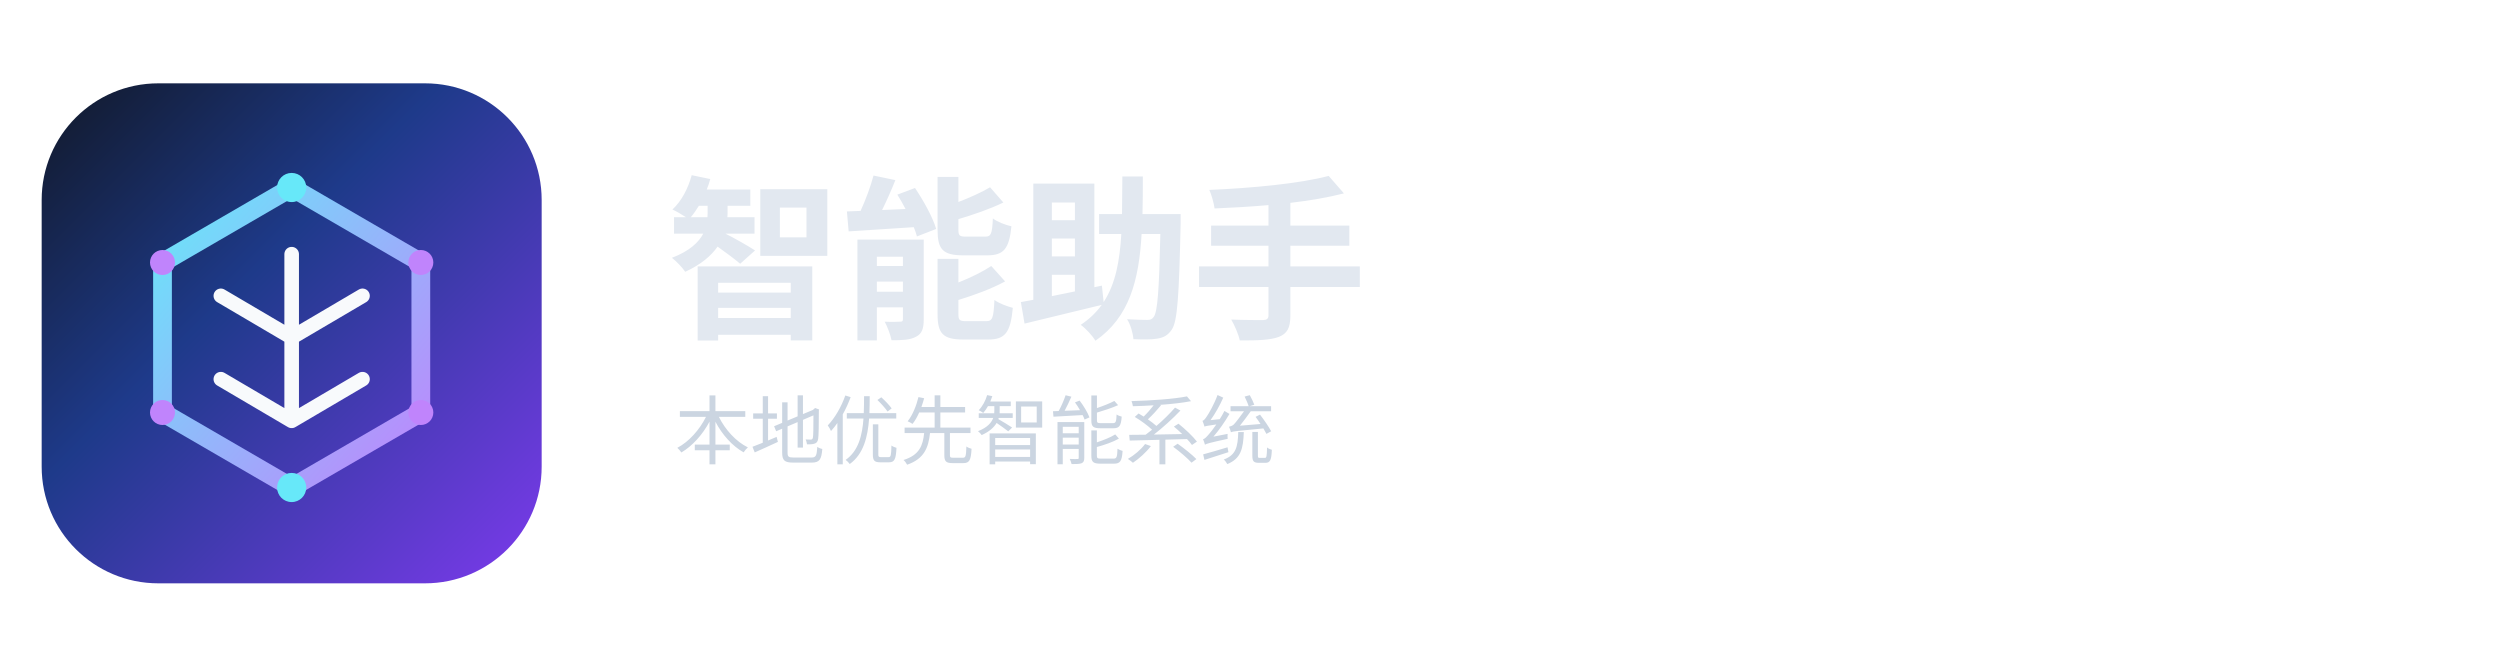
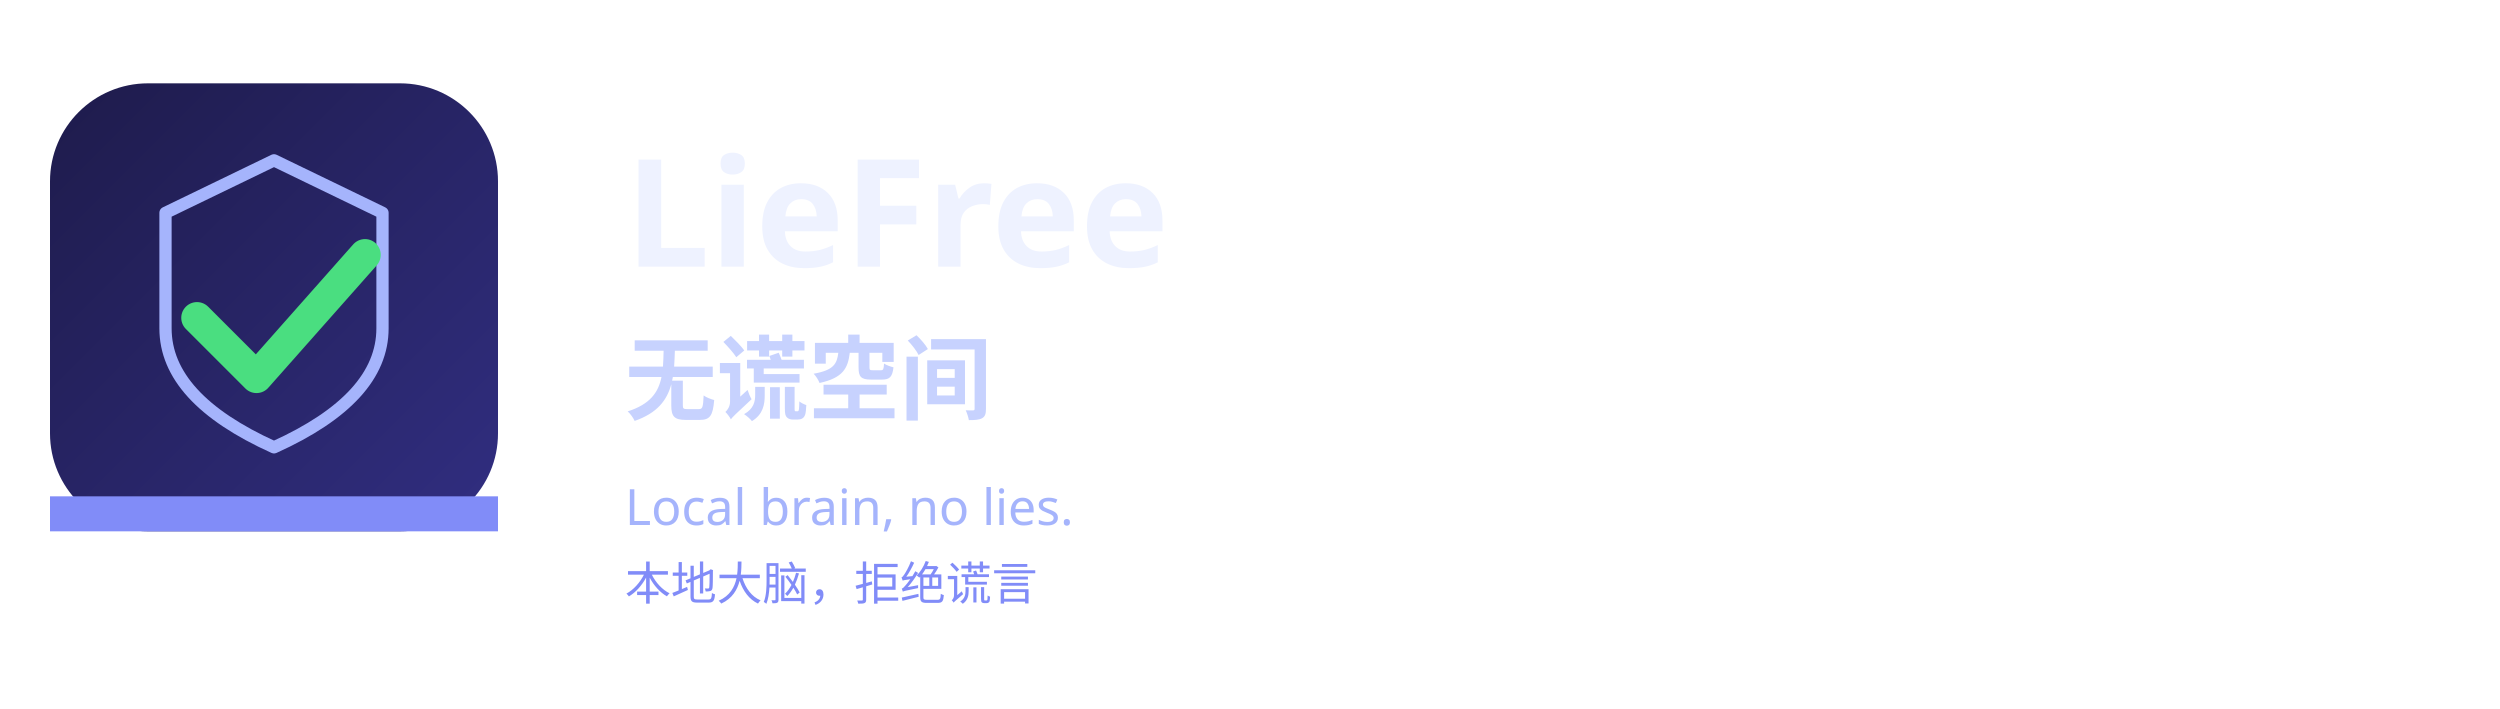
- <svg xmlns="http://www.w3.org/2000/svg" viewBox="0 0 1200 320" role="img" aria-label="智能助手悬浮标志">
+ <svg xmlns="http://www.w3.org/2000/svg" viewBox="0 0 1200 340" role="img" aria-label="LieFree 无谎空间">
  <defs>
-     <linearGradient id="bgHover" x1="0" y1="0" x2="1" y2="1">
-       <stop offset="0%" stop-color="#111827" />
-       <stop offset="40%" stop-color="#1e3a8a" />
-       <stop offset="100%" stop-color="#7c3aed" />
-     </linearGradient>
-     <linearGradient id="lineHover" x1="0" y1="0" x2="1" y2="1">
-       <stop offset="0%" stop-color="#67e8f9" />
-       <stop offset="100%" stop-color="#c084fc" />
+     <linearGradient id="markBgH" x1="0" y1="0" x2="1" y2="1">
+       <stop offset="0%" stop-color="#1e1b4b" />
+       <stop offset="100%" stop-color="#312e81" />
    </linearGradient>
  </defs>
-   <rect x="20" y="40" width="240" height="240" rx="56" fill="url(#bgHover)" />
-   <path d="M140 90l62 36v72l-62 36-62-36v-72z" fill="none" stroke="url(#lineHover)" stroke-width="9" stroke-linejoin="round" />
-   <path d="M140 122v80M106 142l34 20 34-20M106 182l34 20 34-20" fill="none" stroke="#f8fafc" stroke-width="7" stroke-linecap="round" stroke-linejoin="round" />
-   <circle cx="140" cy="90" r="7" fill="#67e8f9" />
-   <circle cx="202" cy="126" r="6" fill="#c084fc" />
-   <circle cx="202" cy="198" r="6" fill="#c084fc" />
-   <circle cx="140" cy="234" r="7" fill="#67e8f9" />
-   <circle cx="78" cy="198" r="6" fill="#c084fc" />
-   <circle cx="78" cy="126" r="6" fill="#c084fc" />
-   <text x="320" y="156" fill="#e2e8f0" font-family="Microsoft YaHei,PingFang SC,Segoe UI,Arial,sans-serif" font-size="84" font-weight="700">智能助手</text>
-   <text x="324" y="220" fill="#cbd5e1" font-family="Microsoft YaHei,PingFang SC,Segoe UI,Arial,sans-serif" font-size="36" font-weight="500">本地优先智能系统</text>
+   <g transform="translate(24,40) scale(0.42)">
+     <rect width="512" height="512" rx="112" fill="url(#markBgH)" />
+     <path d="M256 88 L380 148 V280 Q380 360 256 416 Q132 360 132 280 V148 Z" fill="none" stroke="#a5b4fc" stroke-width="14" stroke-linejoin="round" />
+     <path d="M168 268 L236 336 L360 196" fill="none" stroke="#4ade80" stroke-width="36" stroke-linecap="round" stroke-linejoin="round" />
+     <rect x="0" y="472" width="512" height="40" fill="#818cf8" />
+   </g>
+   <text x="300" y="128" fill="#eef2ff" font-family="Segoe UI,PingFang SC,Microsoft YaHei,sans-serif" font-size="72" font-weight="700">LieFree</text>
+   <text x="300" y="198" fill="#c7d2fe" font-family="PingFang SC,Microsoft YaHei,Segoe UI,sans-serif" font-size="44" font-weight="600">无谎空间</text>
+   <text x="300" y="252" fill="#a5b4fc" font-family="Segoe UI,PingFang SC,sans-serif" font-size="24" font-weight="400">Local brain, no lies.</text>
+   <text x="300" y="288" fill="#818cf8" font-family="PingFang SC,Microsoft YaHei,sans-serif" font-size="22" font-weight="400">本地大脑，拒绝谎言</text>
</svg>
